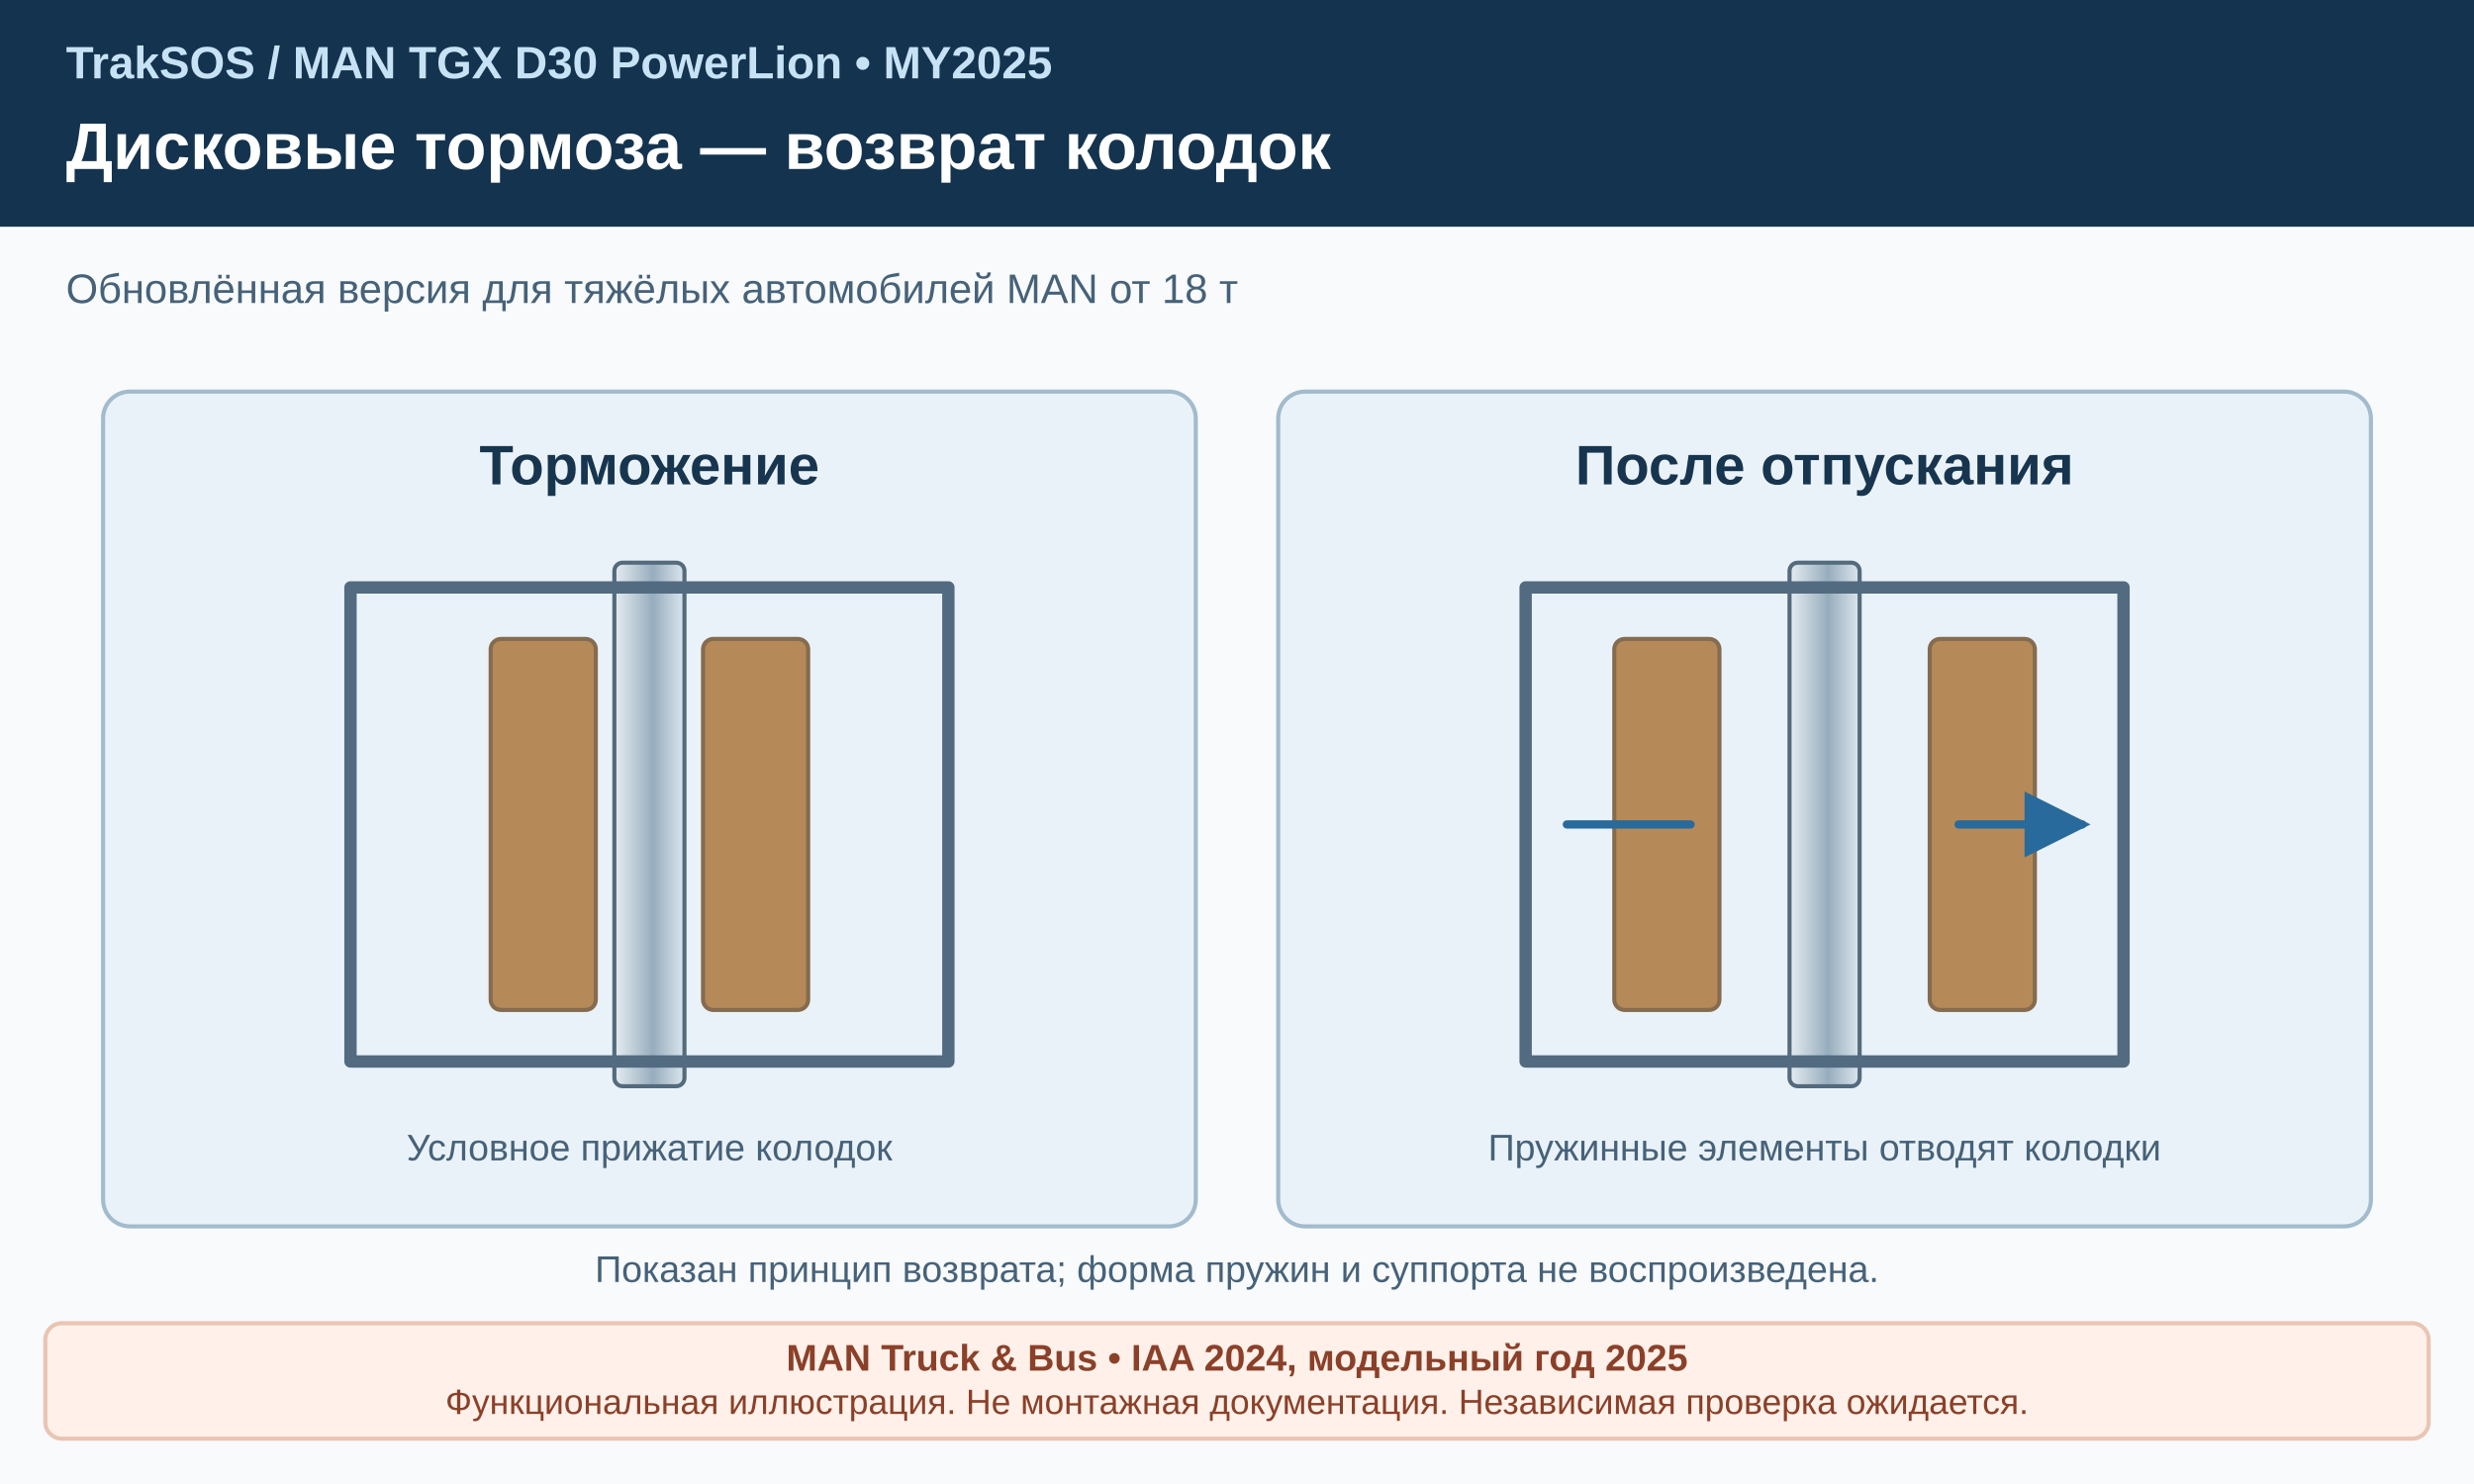
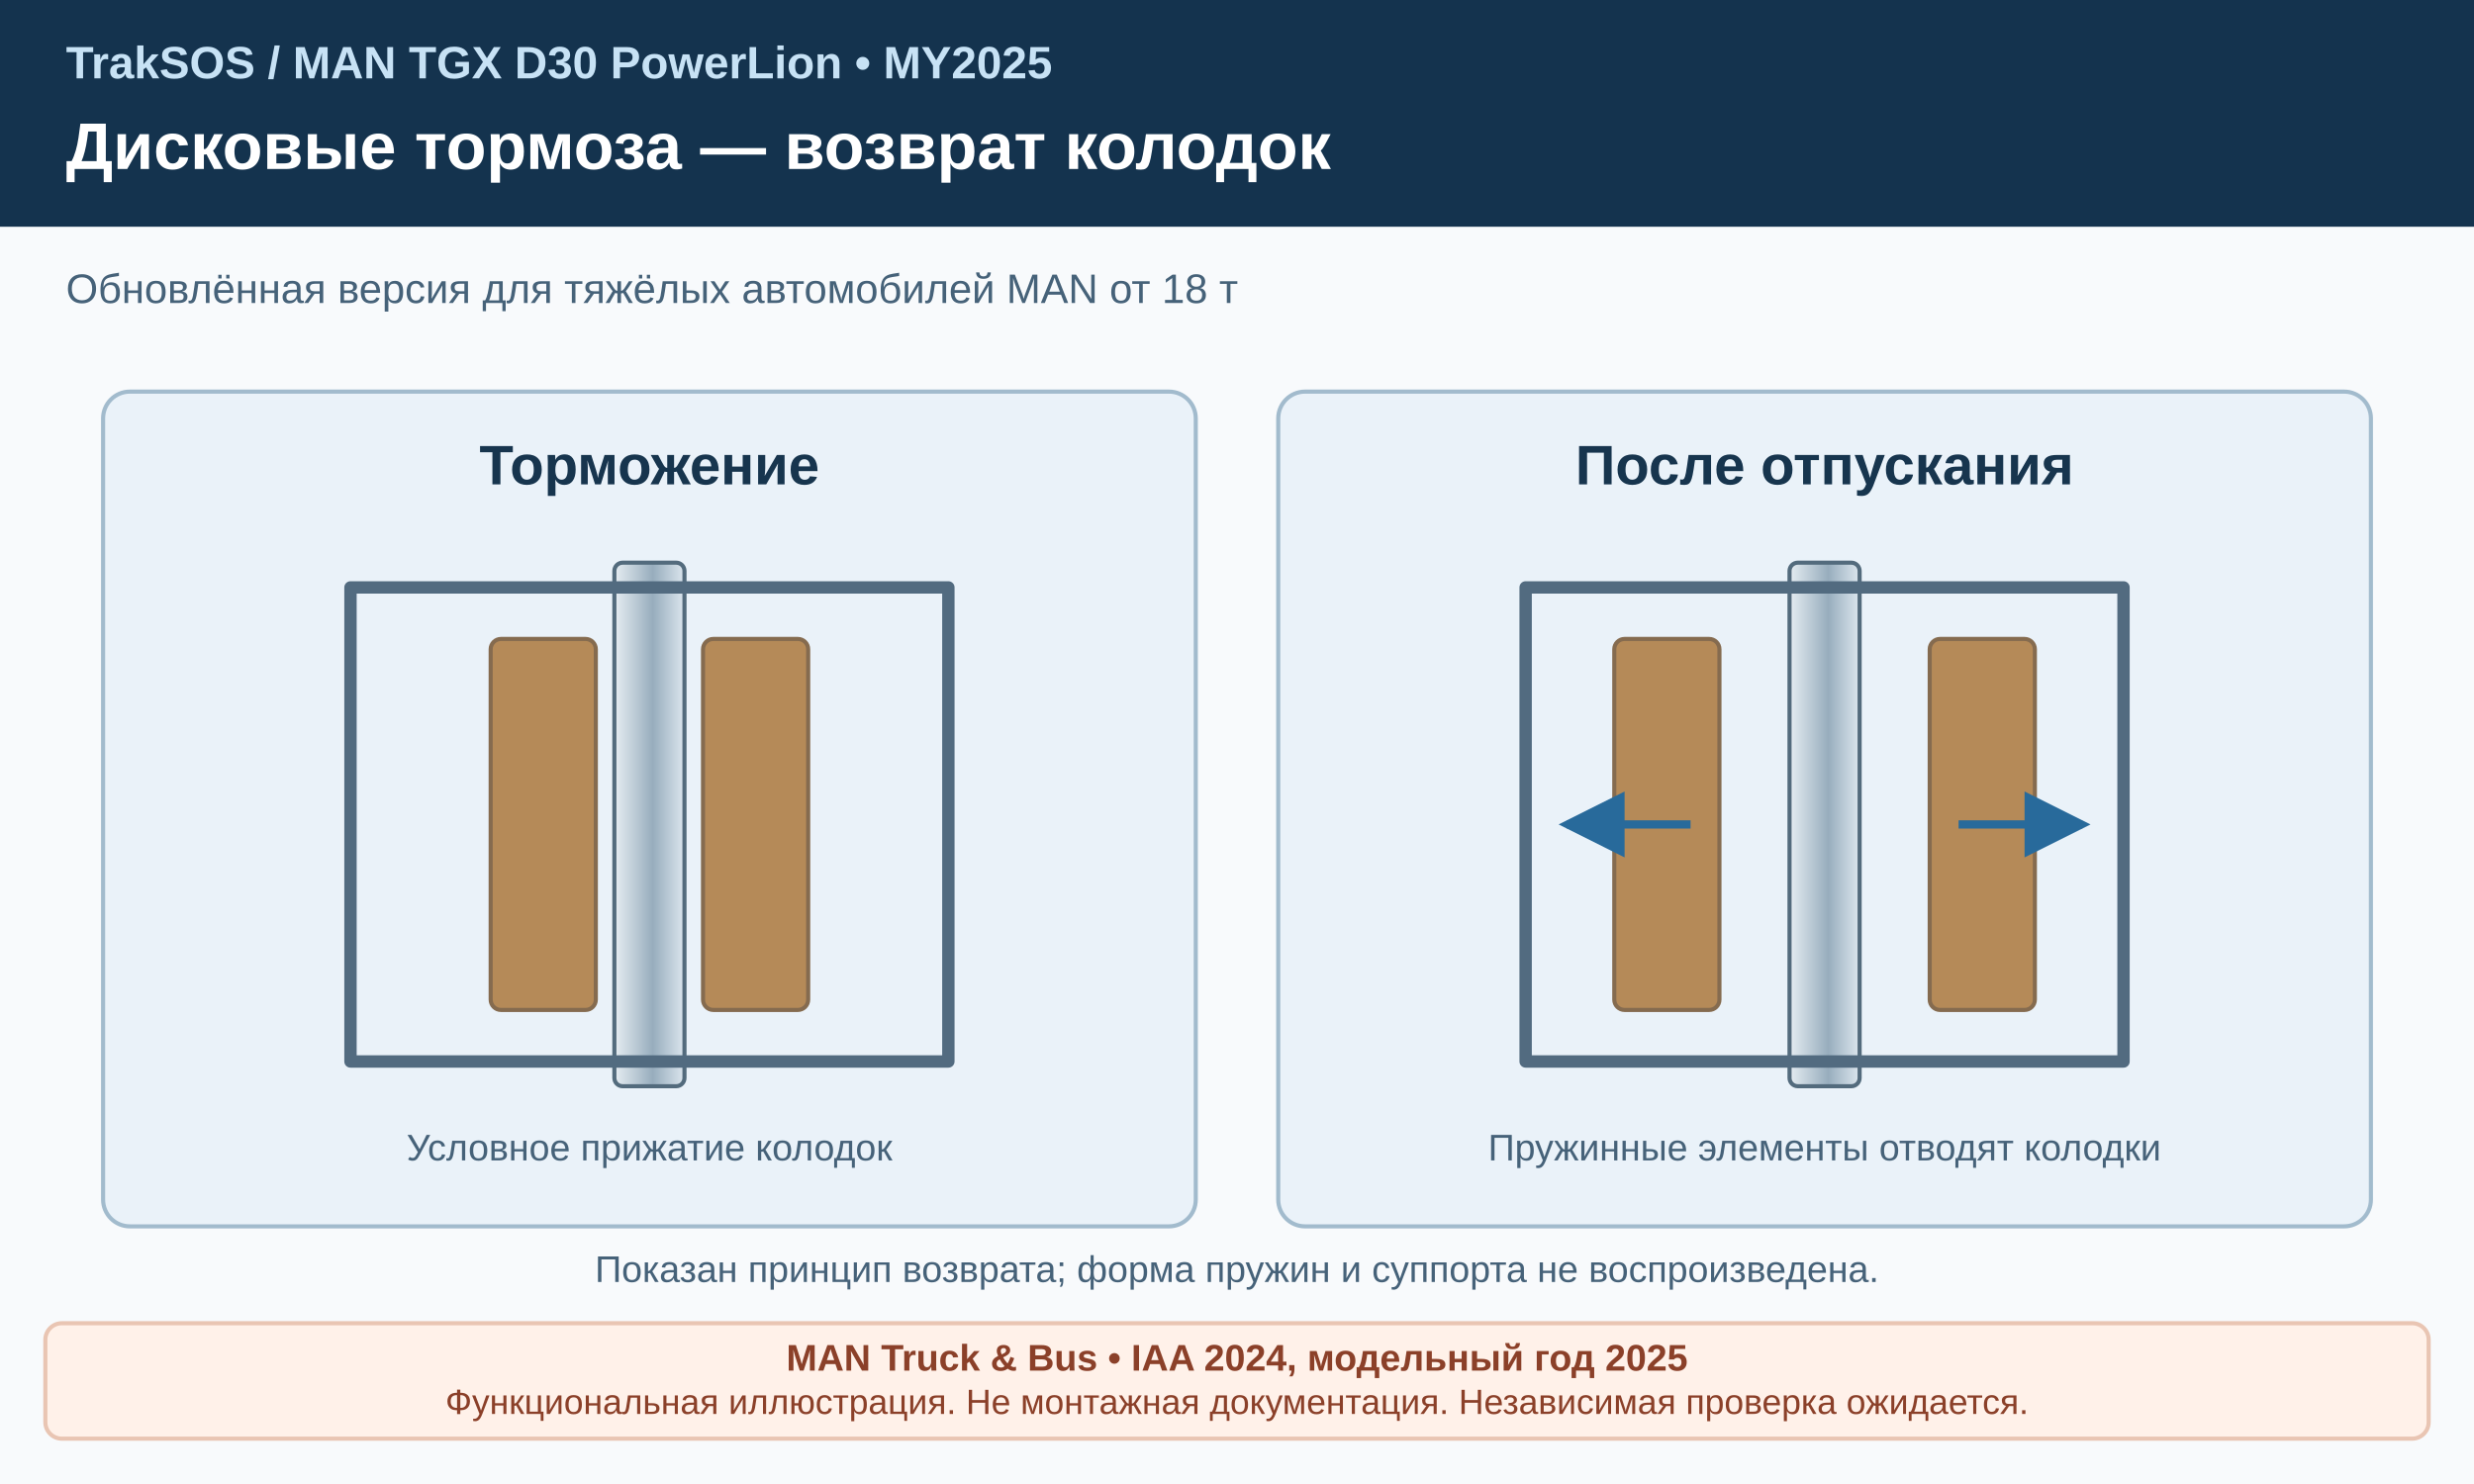
<svg xmlns="http://www.w3.org/2000/svg" width="1200" height="720" viewBox="0 0 1200 720" role="img" aria-label="Дисковые тормоза — возврат колодок">
  <defs>
    <marker id="arrow" markerWidth="8" markerHeight="8" refX="7" refY="4" orient="auto">
      <path d="M0 0L8 4L0 8Z" fill="#286a9b" />
    </marker>
    <linearGradient id="metal">
      <stop stop-color="#e6edf2" />
      <stop offset=".55" stop-color="#97adbd" />
      <stop offset="1" stop-color="#dce6ee" />
    </linearGradient>
  </defs>
  <g font-family="Arial,sans-serif">
    <rect width="1200" height="720" fill="#f8fafc" />
    <rect width="1200" height="110" fill="#14334e" />
    <text x="32" y="38" text-anchor="start" font-size="22" fill="#c7e2f5" font-weight="700">TrakSOS / MAN TGX D30 PowerLion • MY2025</text>
    <text x="32" y="82" text-anchor="start" font-size="32" fill="white" font-weight="700">Дисковые тормоза — возврат колодок</text>
    <text x="32" y="147" text-anchor="start" font-size="20" fill="#466279" font-weight="500">Обновлённая версия для тяжёлых автомобилей MAN от 18 т</text>
    <rect x="50" y="190" width="530" height="405" rx="13" fill="#eaf2f9" stroke="#a2bbcd" stroke-width="2" />
    <rect x="620" y="190" width="530" height="405" rx="13" fill="#eaf2f9" stroke="#a2bbcd" stroke-width="2" />
    <text x="315" y="235" text-anchor="middle" font-size="27" fill="#17354e" font-weight="700">Торможение</text>
    <text x="885" y="235" text-anchor="middle" font-size="27" fill="#17354e" font-weight="700">После отпускания</text>
    <rect x="298" y="273" width="34" height="254" rx="4" fill="url(#metal)" stroke="#536b7d" stroke-width="2" />
    <rect x="238" y="310" width="51" height="180" rx="5" fill="#b58a58" stroke="#856b4f" stroke-width="2" />
    <rect x="341" y="310" width="51" height="180" rx="5" fill="#b58a58" stroke="#856b4f" stroke-width="2" />
    <path d="M170 285H460V515H170Z" fill="none" stroke="#526b80" stroke-width="6" stroke-linecap="round" stroke-linejoin="round" />
    <rect x="868" y="273" width="34" height="254" rx="4" fill="url(#metal)" stroke="#536b7d" stroke-width="2" />
    <rect x="783" y="310" width="51" height="180" rx="5" fill="#b58a58" stroke="#856b4f" stroke-width="2" />
    <rect x="936" y="310" width="51" height="180" rx="5" fill="#b58a58" stroke="#856b4f" stroke-width="2" />
    <path d="M740 285H1030V515H740Z" fill="none" stroke="#526b80" stroke-width="6" stroke-linecap="round" stroke-linejoin="round" />
-     <path d="M820 400H760M950 400H1010" fill="none" stroke="#286a9b" stroke-width="4" stroke-linecap="round" stroke-linejoin="round" marker-end="url(#arrow)" />
+     <path d="M820 400H760" fill="none" stroke="#286a9b" stroke-width="4" marker-end="url(#arrow)" />
+     <path d="M950 400H1010" fill="none" stroke="#286a9b" stroke-width="4" marker-end="url(#arrow)" />
    <text x="315" y="563" text-anchor="middle" font-size="18" fill="#466279" font-weight="500">Условное прижатие колодок</text>
    <text x="885" y="563" text-anchor="middle" font-size="18" fill="#466279" font-weight="500">Пружинные элементы отводят колодки</text>
    <text x="600" y="622" text-anchor="middle" font-size="18" fill="#466279" font-weight="500">Показан принцип возврата; форма пружин и суппорта не воспроизведена.</text>
    <rect x="22" y="642" width="1156" height="56" rx="8" fill="#fff1e9" stroke="#e9c5b3" stroke-width="2" />
    <text x="600" y="665" text-anchor="middle" font-size="18" fill="#8b4029" font-weight="600">MAN Truck &amp; Bus • IAA 2024, модельный год 2025</text>
    <text x="600" y="686" text-anchor="middle" font-size="17" fill="#8b4029" font-weight="500">Функциональная иллюстрация. Не монтажная документация. Независимая проверка ожидается.</text>
  </g>
</svg>
